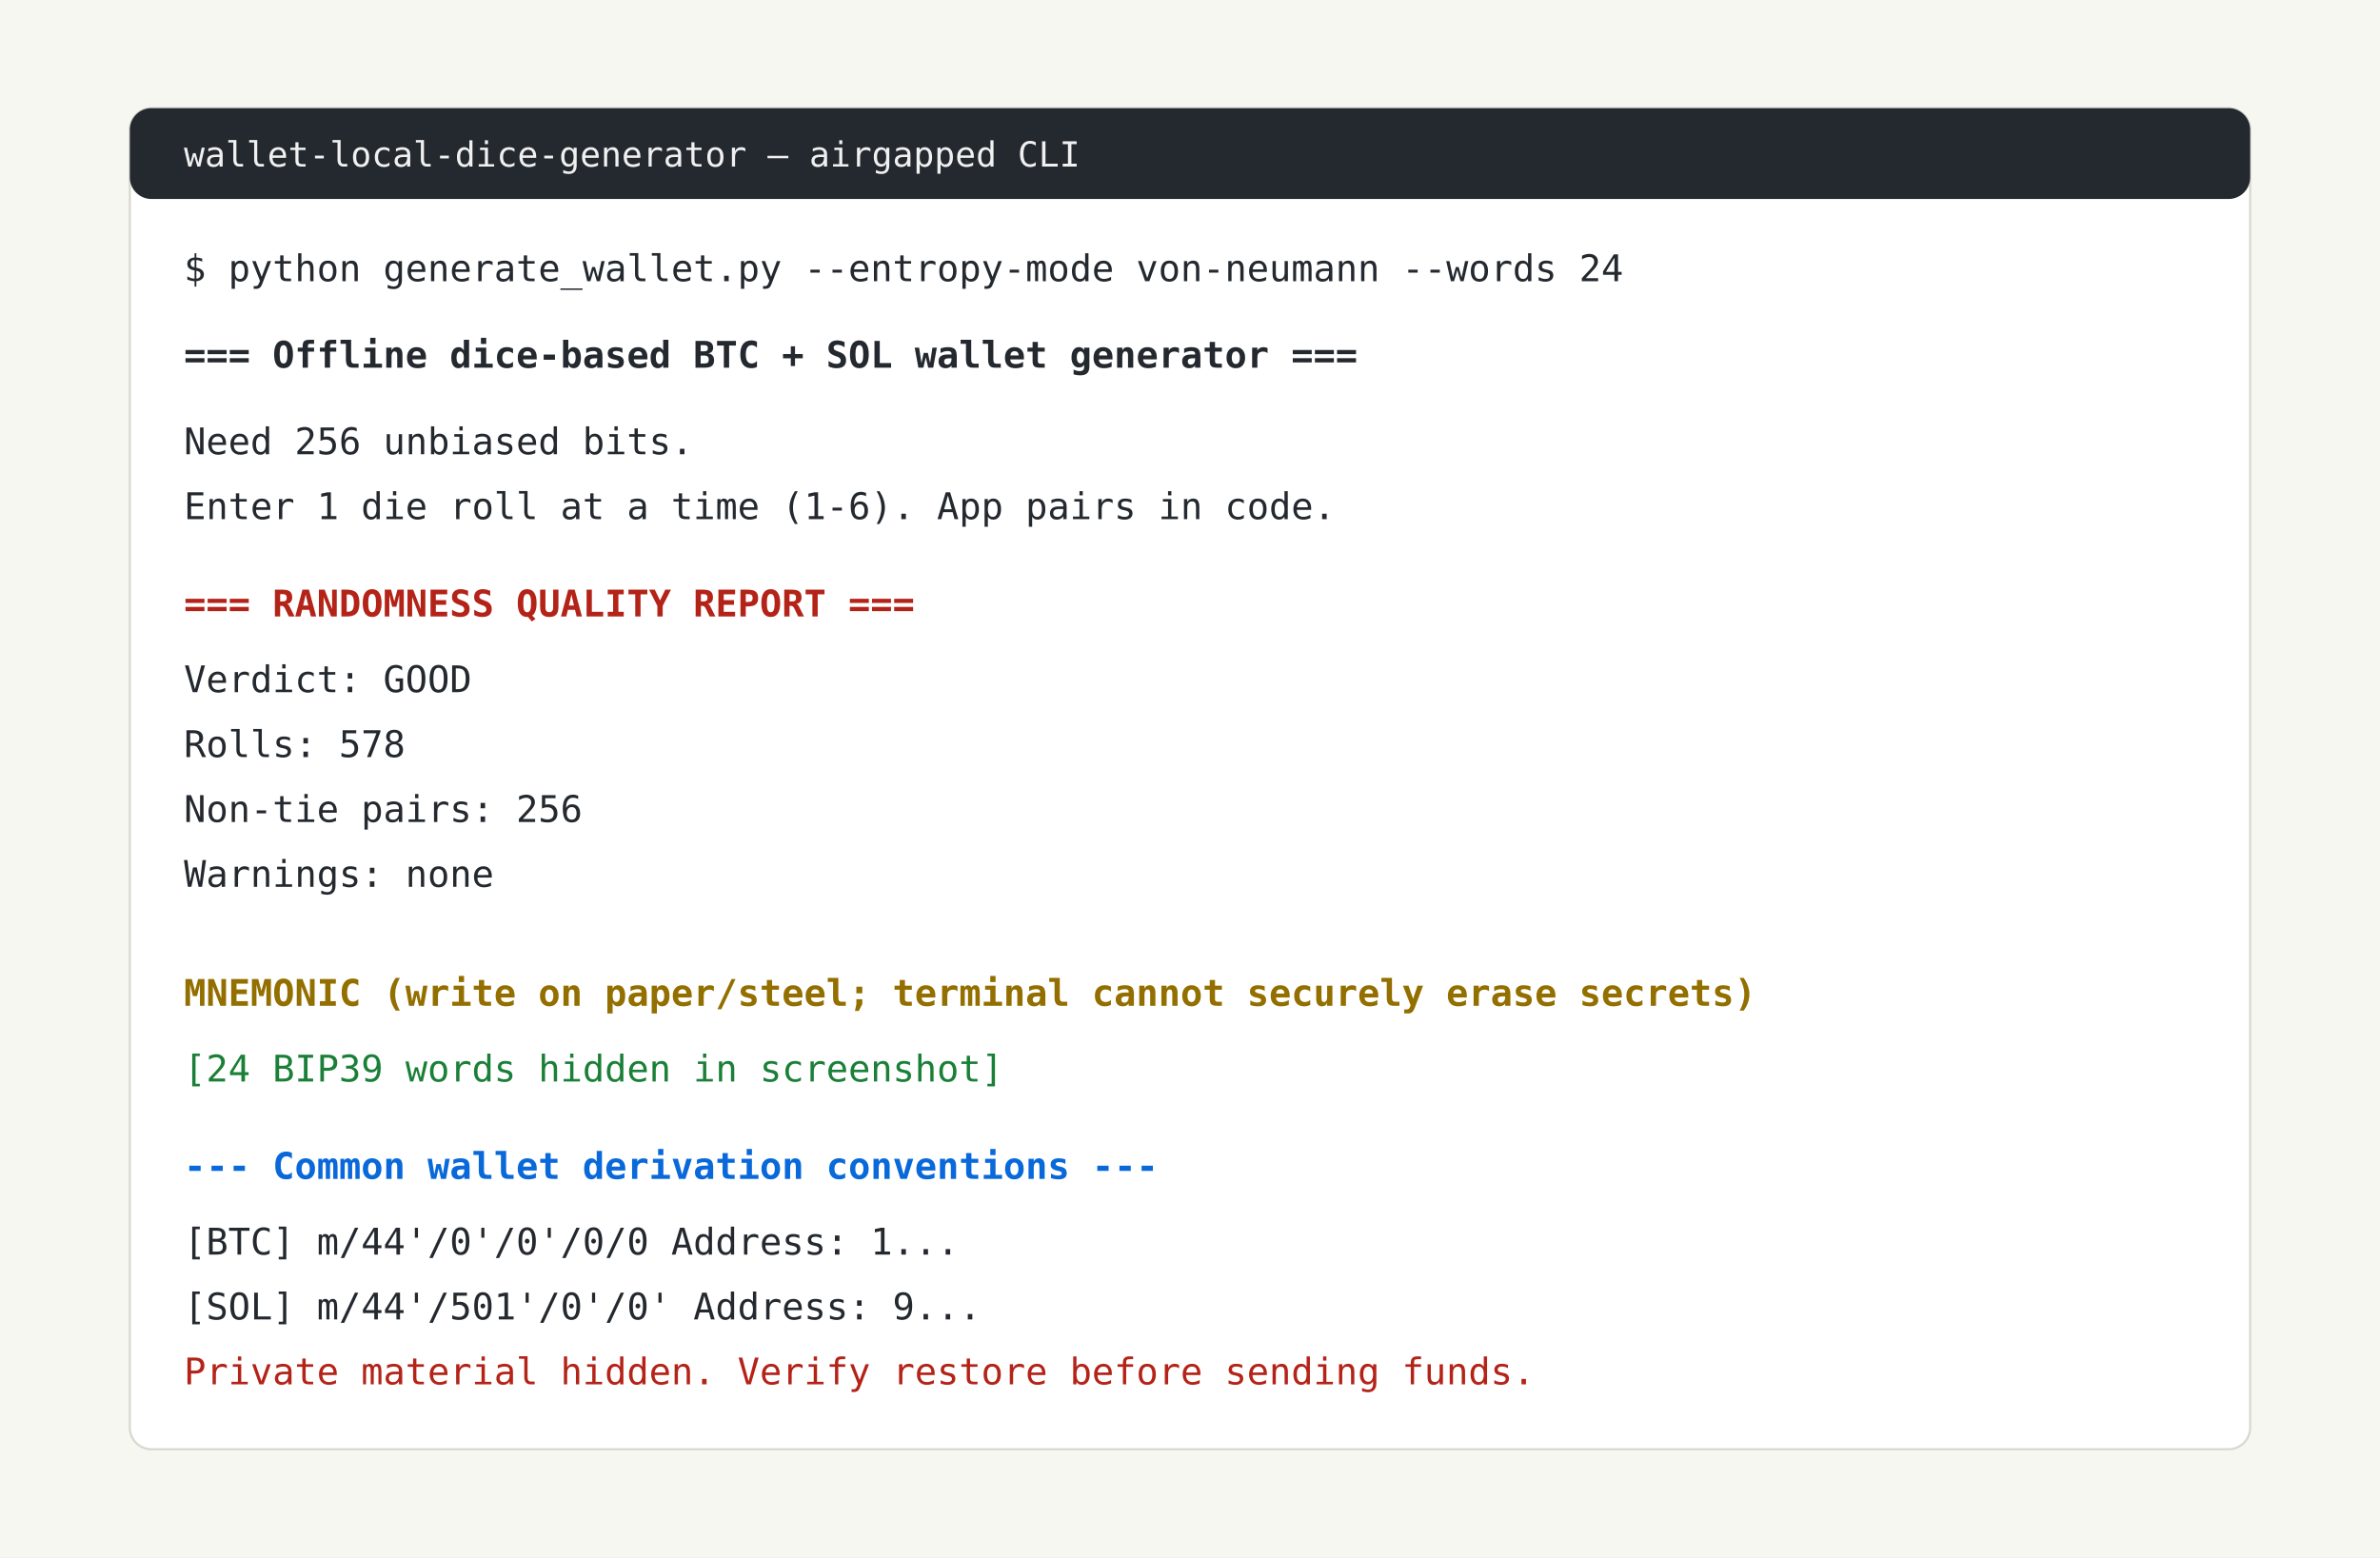
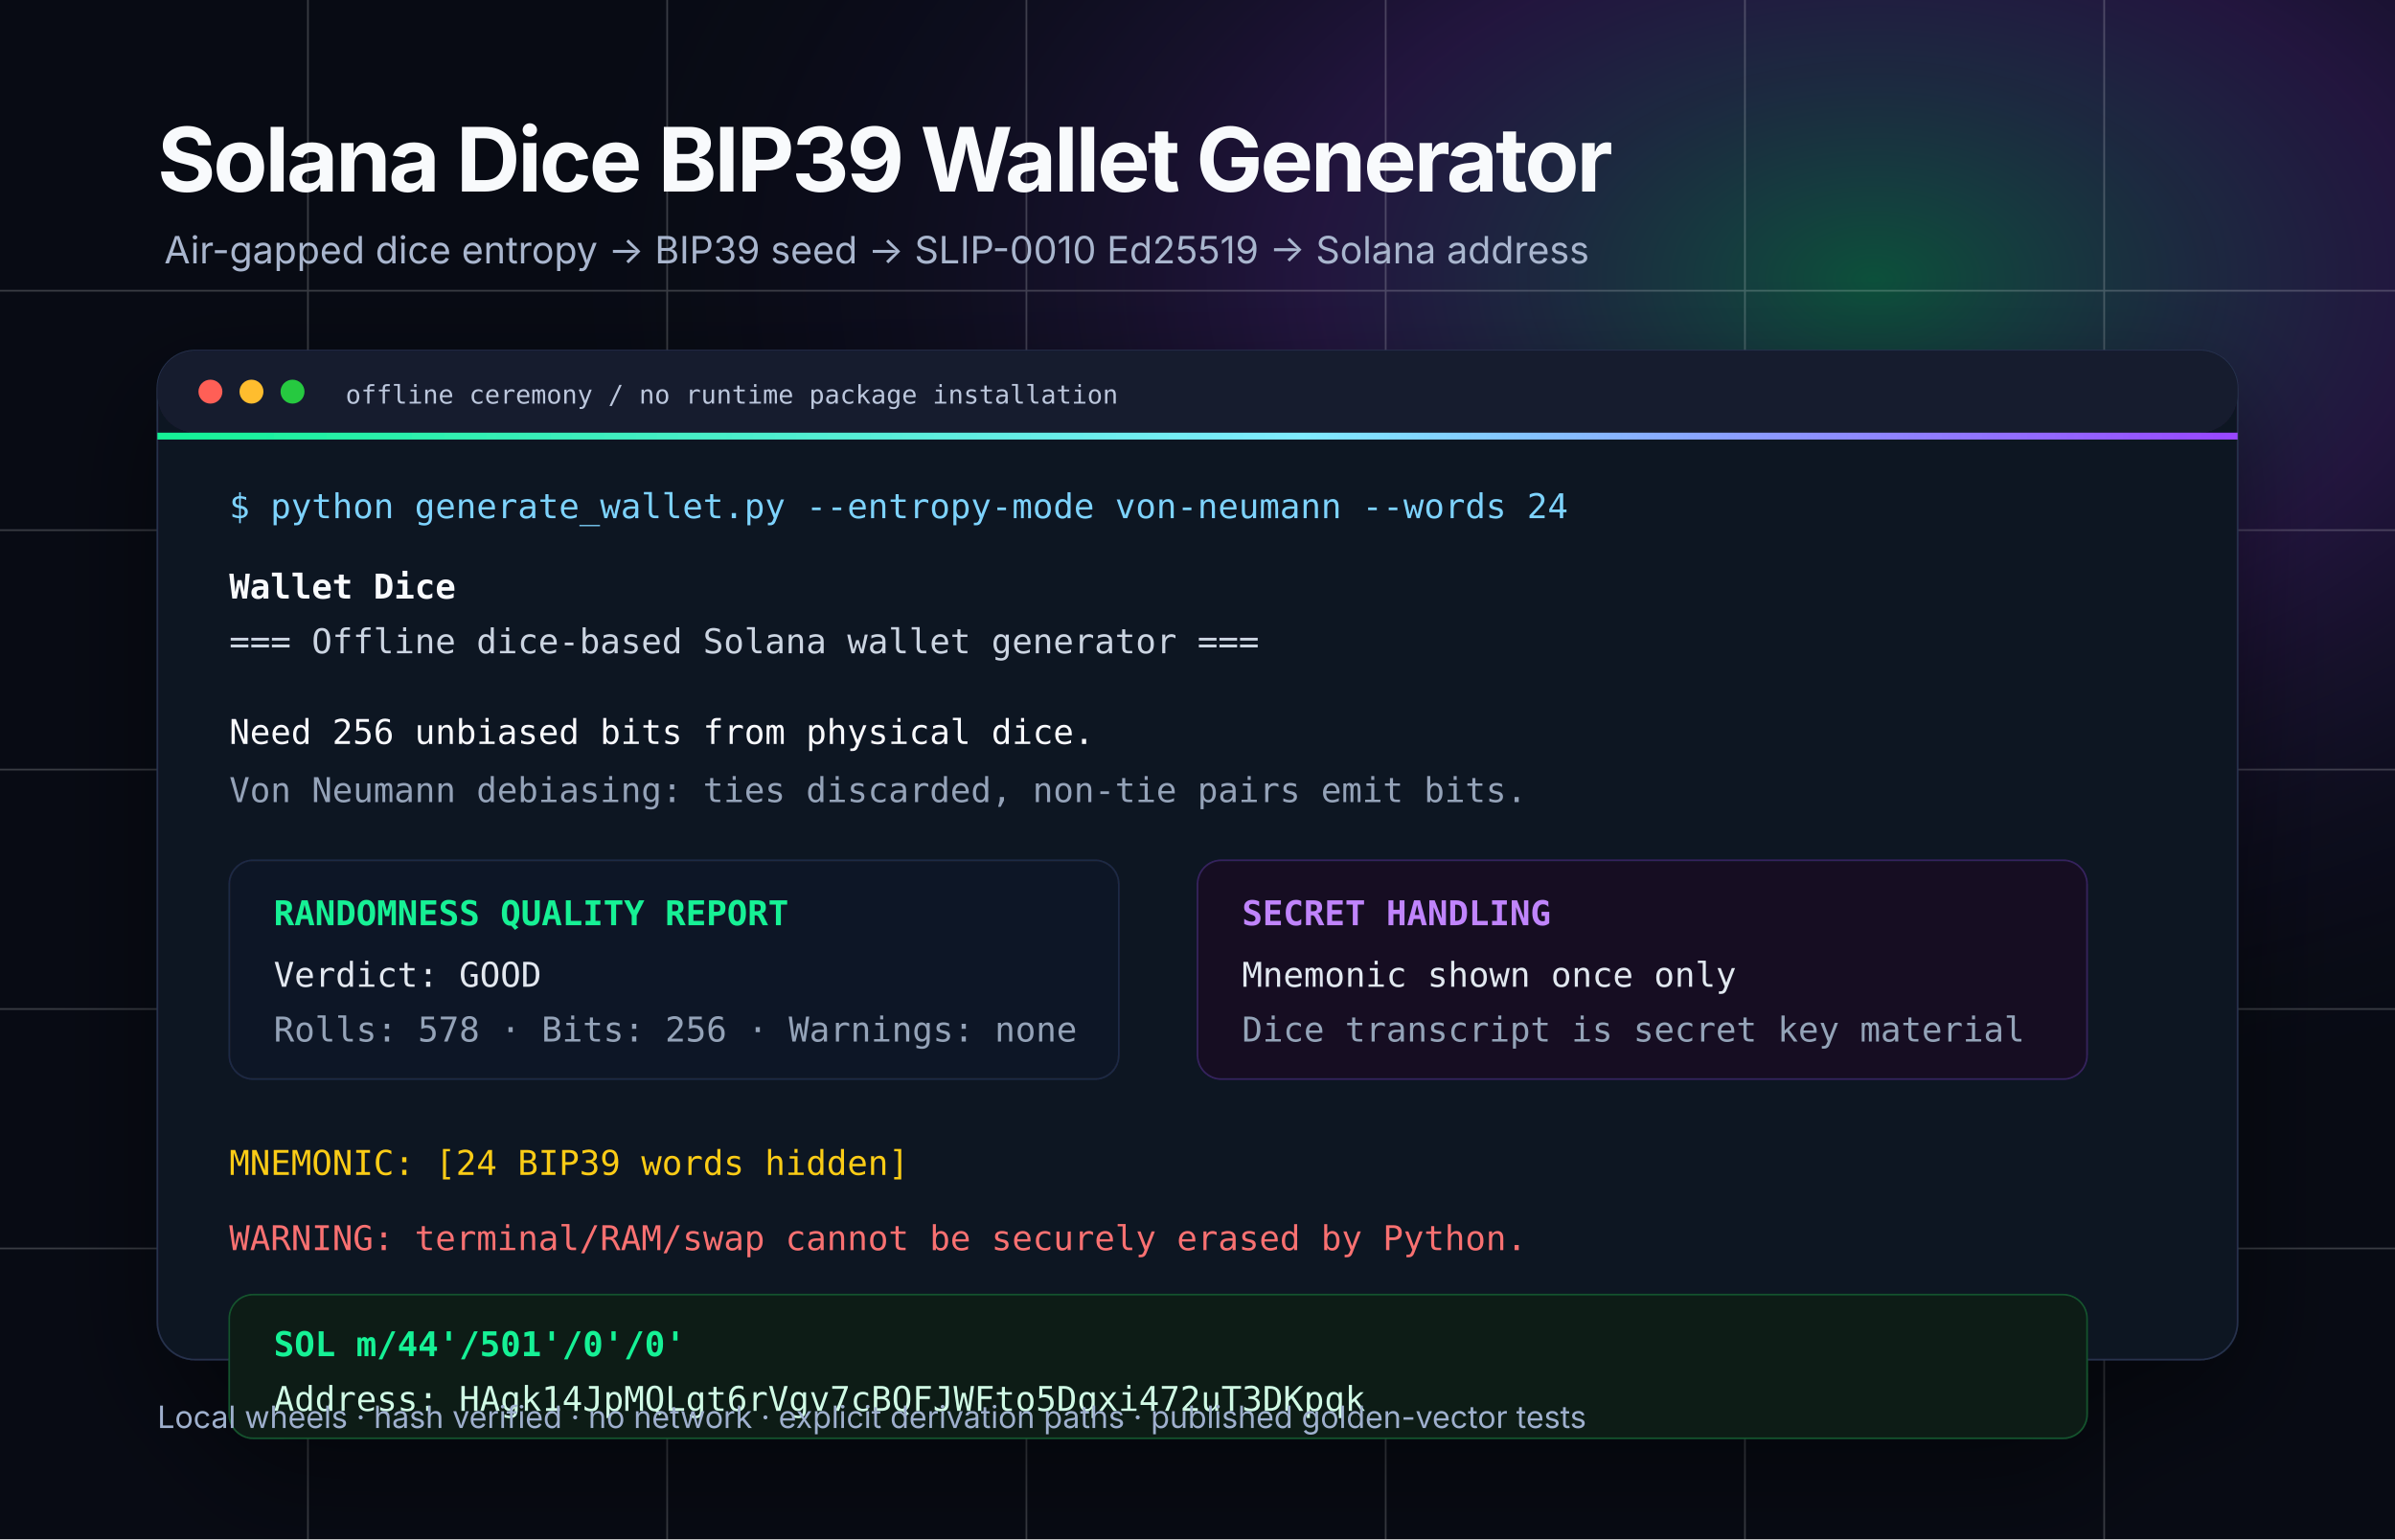
- <svg xmlns="http://www.w3.org/2000/svg" width="1100" height="720" viewBox="0 0 1100 720">
-   <rect width="1100" height="720" fill="#f7f7f2" />
-   <rect x="60" y="50" width="980" height="620" rx="10" fill="#ffffff" stroke="#d8d8d0" />
-   <rect x="60" y="50" width="980" height="42" rx="10" fill="#24292f" />
-   <text x="85" y="77" fill="#f0f0f0" font-family="Consolas, Menlo, monospace" font-size="16">wallet-local-dice-generator — airgapped CLI</text>
-   <g font-family="Consolas, Menlo, monospace" font-size="17" fill="#24292f">
-     <text x="85" y="130">$ python generate_wallet.py --entropy-mode von-neumann --words 24</text>
-     <text x="85" y="170" font-weight="700">=== Offline dice-based BTC + SOL wallet generator ===</text>
-     <text x="85" y="210">Need 256 unbiased bits.</text>
-     <text x="85" y="240">Enter 1 die roll at a time (1-6). App pairs in code.</text>
-     <text x="85" y="285" fill="#b42318" font-weight="700">=== RANDOMNESS QUALITY REPORT ===</text>
-     <text x="85" y="320">Verdict:       GOOD</text>
-     <text x="85" y="350">Rolls:         578</text>
-     <text x="85" y="380">Non-tie pairs: 256</text>
-     <text x="85" y="410">Warnings:      none</text>
-     <text x="85" y="465" fill="#936f00" font-weight="700">MNEMONIC (write on paper/steel; terminal cannot securely erase secrets)</text>
-     <text x="85" y="500" fill="#1a7f37">[24 BIP39 words hidden in screenshot]</text>
-     <text x="85" y="545" fill="#0969da" font-weight="700">--- Common wallet derivation conventions ---</text>
-     <text x="85" y="580">[BTC] m/44'/0'/0'/0/0     Address: 1...</text>
-     <text x="85" y="610">[SOL] m/44'/501'/0'/0'    Address: 9...</text>
-     <text x="85" y="640" fill="#b42318">Private material hidden. Verify restore before sending funds.</text>
+ <svg xmlns="http://www.w3.org/2000/svg" width="1400" height="900" viewBox="0 0 1400 900">
+   <defs>
+     <radialGradient id="glow" cx="78%" cy="18%" r="55%">
+       <stop offset="0" stop-color="#14f195" stop-opacity="0.30" />
+       <stop offset="0.42" stop-color="#9945ff" stop-opacity="0.18" />
+       <stop offset="1" stop-color="#0b1020" stop-opacity="0" />
+     </radialGradient>
+     <linearGradient id="bar" x1="0" x2="1">
+       <stop offset="0" stop-color="#14f195" />
+       <stop offset="0.55" stop-color="#80ecff" />
+       <stop offset="1" stop-color="#9945ff" />
+     </linearGradient>
+     <filter id="shadow" x="-20%" y="-20%" width="140%" height="140%">
+       <feDropShadow dx="0" dy="24" stdDeviation="32" flood-color="#000" flood-opacity="0.45" />
+     </filter>
+   </defs>
+   <rect width="1400" height="900" fill="#080b14" />
+   <rect width="1400" height="900" fill="url(#glow)" />
+   <g opacity="0.20" stroke="#ffffff" stroke-width="1">
+     <path d="M0 170H1400M0 310H1400M0 450H1400M0 590H1400M0 730H1400" />
+     <path d="M180 0V900M390 0V900M600 0V900M810 0V900M1020 0V900M1230 0V900" />
+   </g>
+   <text x="92" y="112" fill="#f8fafc" font-family="Inter, Segoe UI, Arial, sans-serif" font-size="52" font-weight="750" letter-spacing="-1.5">Solana Dice BIP39 Wallet Generator</text>
+   <text x="96" y="154" fill="#a9b6ce" font-family="Inter, Segoe UI, Arial, sans-serif" font-size="22">Air-gapped dice entropy → BIP39 seed → SLIP-0010 Ed25519 → Solana address</text>
+   <g transform="translate(92 205)" filter="url(#shadow)">
+     <rect width="1216" height="590" rx="22" fill="#0d1222" stroke="#26314c" />
+     <rect width="1216" height="48" rx="22" fill="#151b2e" />
+     <circle cx="31" cy="24" r="7" fill="#ff5f56" />
+     <circle cx="55" cy="24" r="7" fill="#ffbd2e" />
+     <circle cx="79" cy="24" r="7" fill="#27c93f" />
+     <text x="110" y="31" fill="#bcc7dc" font-family="JetBrains Mono, Consolas, monospace" font-size="15">offline ceremony / no runtime package installation</text>
+     <rect x="0" y="48" width="1216" height="4" fill="url(#bar)" />
+     <g font-family="JetBrains Mono, Consolas, monospace" font-size="20">
+       <text x="42" y="98" fill="#7dd3fc">$ python generate_wallet.py --entropy-mode von-neumann --words 24</text>
+       <text x="42" y="145" fill="#f8fafc" font-weight="700">Wallet Dice</text>
+       <text x="42" y="177" fill="#cbd5e1">=== Offline dice-based Solana wallet generator ===</text>
+       <text x="42" y="230" fill="#f8fafc">Need 256 unbiased bits from physical dice.</text>
+       <text x="42" y="264" fill="#94a3b8">Von Neumann debiasing: ties discarded, non-tie pairs emit bits.</text>
+       <rect x="42" y="298" width="520" height="128" rx="14" fill="#111827" stroke="#1f2a44" />
+       <text x="68" y="336" fill="#14f195" font-weight="700">RANDOMNESS QUALITY REPORT</text>
+       <text x="68" y="372" fill="#e2e8f0">Verdict: GOOD</text>
+       <text x="68" y="404" fill="#94a3b8">Rolls: 578  ·  Bits: 256  ·  Warnings: none</text>
+       <rect x="608" y="298" width="520" height="128" rx="14" fill="#151023" stroke="#36235d" />
+       <text x="634" y="336" fill="#c084fc" font-weight="700">SECRET HANDLING</text>
+       <text x="634" y="372" fill="#e2e8f0">Mnemonic shown once only</text>
+       <text x="634" y="404" fill="#94a3b8">Dice transcript is secret key material</text>
+       <text x="42" y="482" fill="#facc15">MNEMONIC: [24 BIP39 words hidden]</text>
+       <text x="42" y="526" fill="#f87171">WARNING: terminal/RAM/swap cannot be securely erased by Python.</text>
+       <rect x="42" y="552" width="1086" height="84" rx="14" fill="#071a16" stroke="#14532d" />
+       <text x="68" y="588" fill="#14f195" font-weight="700">SOL m/44'/501'/0'/0'</text>
+       <text x="68" y="620" fill="#d1fae5">Address: HAgk14JpMQLgt6rVgv7cBQFJWFto5Dqxi472uT3DKpqk</text>
+     </g>
+   </g>
+   <g transform="translate(92 835)" font-family="Inter, Segoe UI, Arial, sans-serif" font-size="18" fill="#9fb0ce">
+     <text>Local wheels · hash verified · no network · explicit derivation paths · published golden-vector tests</text>
  </g>
</svg>
